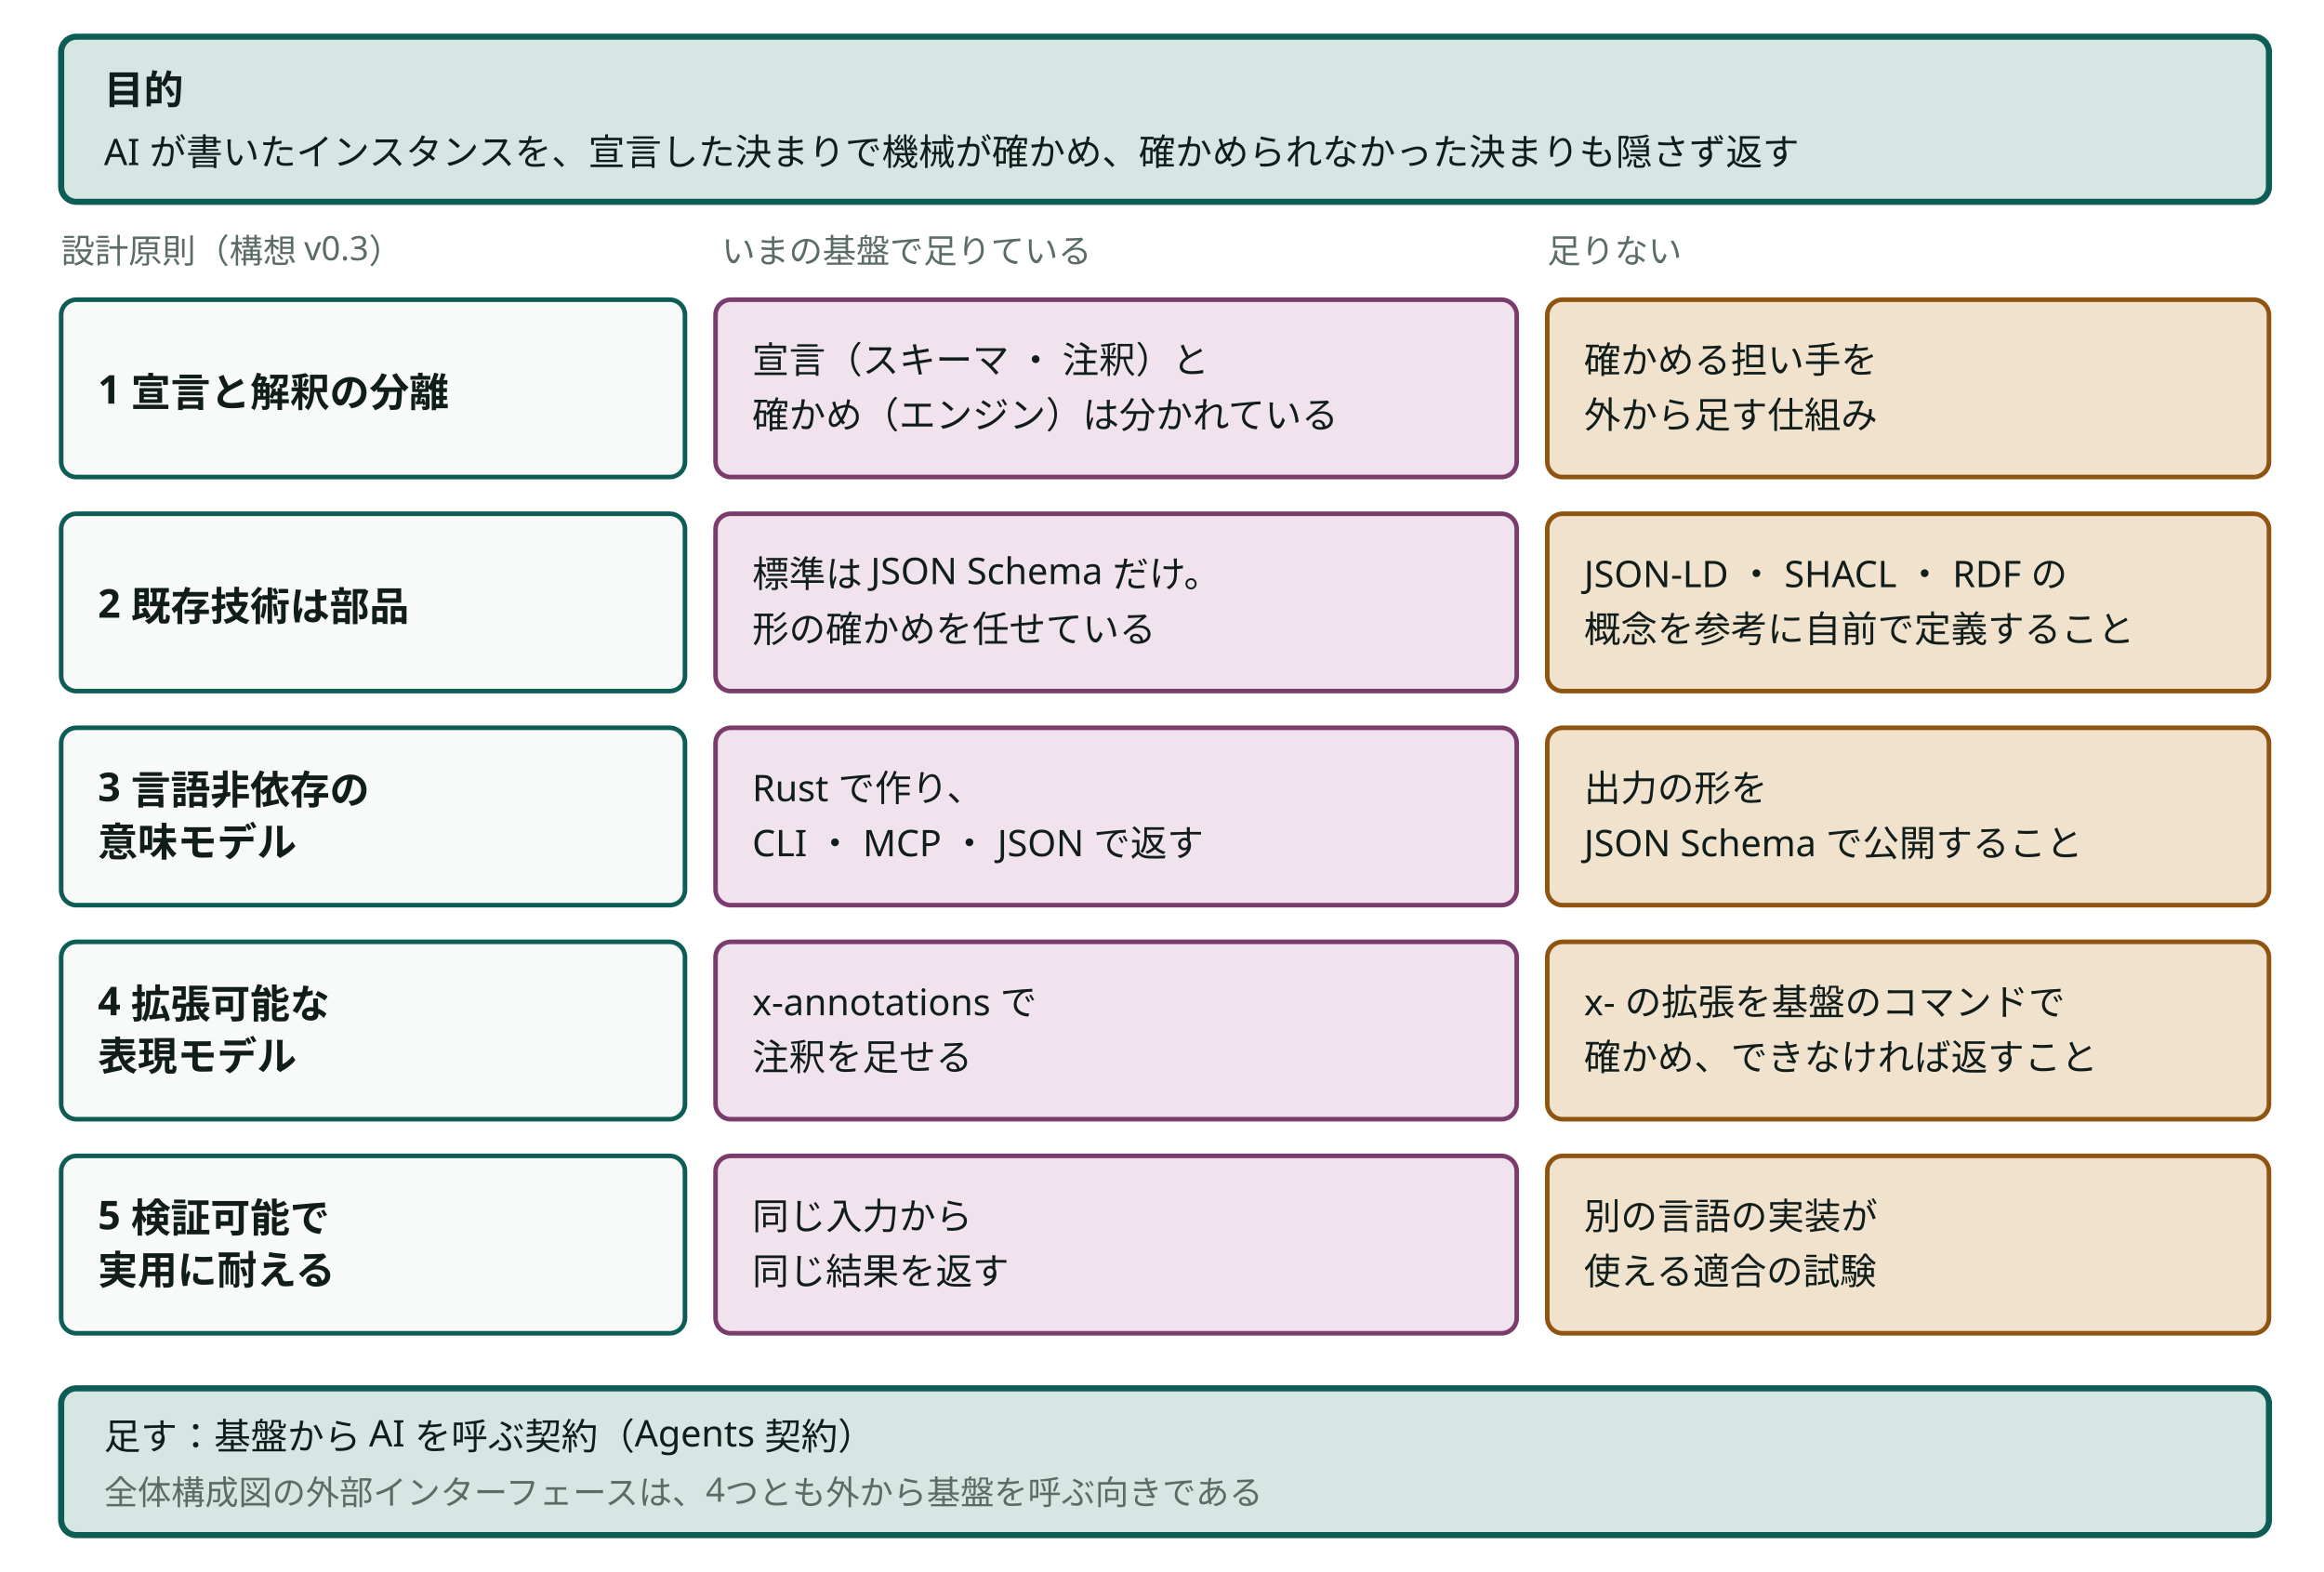
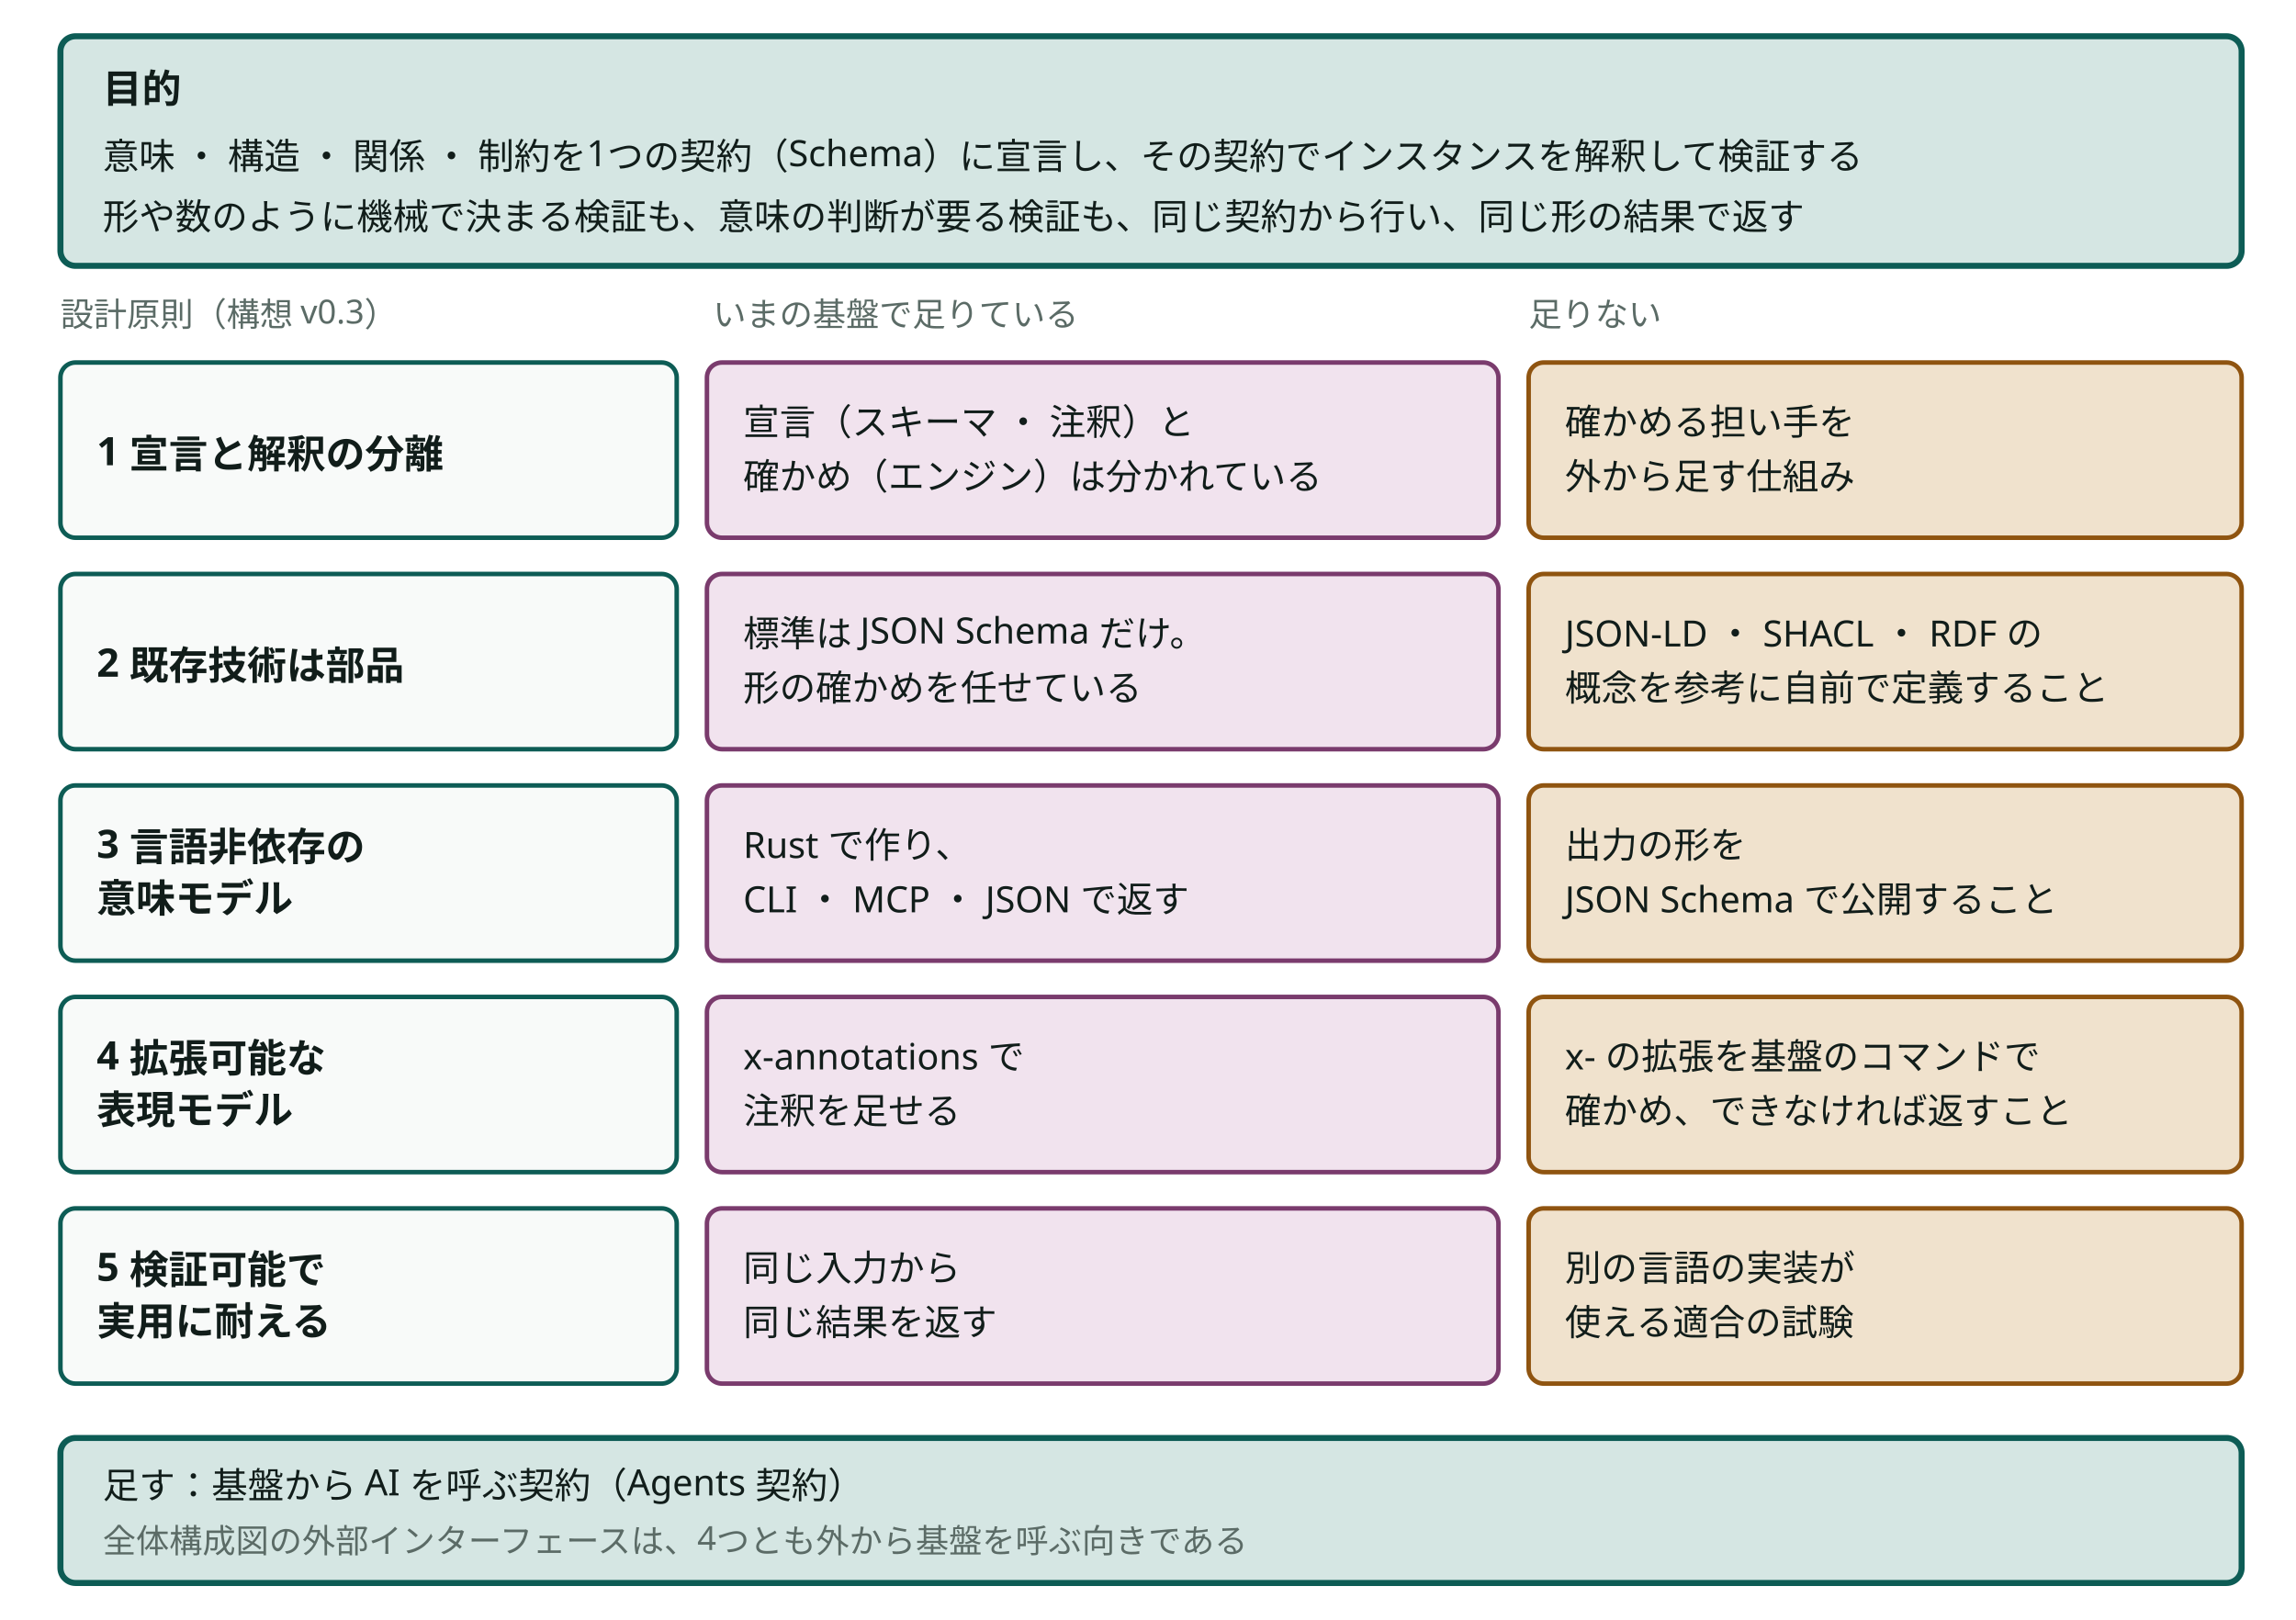
- <svg viewBox="0 0 760 514" style="min-width:640px" role="img" aria-label="基盤の目的と、5つの設計原則のいまの基盤で足りているもの ・ 足りないもの" class="dsvg">
+ <svg viewBox="0 0 760 536" style="min-width:640px" role="img" aria-label="基盤の目的と、5つの設計原則のいまの基盤で足りているもの ・ 足りないもの" class="dsvg">
  <style data-dsvg="dark">.dsvg .box.focus{fill:var(--dsvg-accent-bg,#D5E6E3);stroke:var(--dsvg-accent,#0D5C55)}.dsvg .title{fill:var(--dsvg-ink,#111D1A);font-size:13px;font-weight:700}.dsvg .label{fill:var(--dsvg-ink,#111D1A);font-size:12px}.dsvg .note{fill:var(--dsvg-ink-soft,#5B6B66);font-size:11px}.dsvg .box{fill:var(--dsvg-box-fill,#F8FAF9);stroke:var(--dsvg-accent,#0D5C55)}.dsvg .box.kind-1{fill:var(--dsvg-kind-1-bg,#F1E3EE);stroke:var(--dsvg-kind-1,#7A3B6D)}.dsvg .box.warn{fill:var(--dsvg-warn-bg,#F0E2CD);stroke:var(--dsvg-warn,#8F5410)}@media (prefers-color-scheme:dark){:root:not([data-theme="light"]) .dsvg,.dsvg:root:not([data-theme="light"]){--dsvg-accent-bg:#173330;--dsvg-accent:#6CC9B8;--dsvg-ink:#E6EEEB;--dsvg-ink-soft:#9DADA8;--dsvg-box-fill:#16211E;--dsvg-kind-1-bg:#2E1F2B;--dsvg-kind-1:#D094C2;--dsvg-warn-bg:#33281A;--dsvg-warn:#D9A35F}}:root[data-theme="dark"] .dsvg{--dsvg-accent-bg:#173330;--dsvg-accent:#6CC9B8;--dsvg-ink:#E6EEEB;--dsvg-ink-soft:#9DADA8;--dsvg-box-fill:#16211E;--dsvg-kind-1-bg:#2E1F2B;--dsvg-kind-1:#D094C2;--dsvg-warn-bg:#33281A;--dsvg-warn:#D9A35F}</style>
-   <rect class="box focus" x="20" y="12" width="722" height="54" fill="#D5E6E3" stroke="#0D5C55" stroke-width="2" rx="5" />
+   <rect class="box focus" x="20" y="12" width="722" height="76" fill="#D5E6E3" stroke="#0D5C55" stroke-width="2" rx="5" />
  <text class="title" x="34" y="34" font-family="Noto Sans JP, Hiragino Kaku Gothic ProN, sans-serif" font-size="13" font-weight="700" fill="#111D1A">目的</text>
-   <text class="label" x="34" y="54" font-family="Noto Sans JP, Hiragino Kaku Gothic ProN, sans-serif" font-size="12" fill="#111D1A">AI が書いたインスタンスを、宣言した決まりで機械が確かめ、確かめられなかった決まりも隠さず返す</text>
-   <text class="note" x="20" y="86" font-family="Noto Sans JP, Hiragino Kaku Gothic ProN, sans-serif" font-size="11" fill="#5B6B66">設計原則（構想 v0.3）</text>
-   <text class="note" x="236" y="86" font-family="Noto Sans JP, Hiragino Kaku Gothic ProN, sans-serif" font-size="11" fill="#5B6B66">いまの基盤で足りている</text>
-   <text class="note" x="506" y="86" font-family="Noto Sans JP, Hiragino Kaku Gothic ProN, sans-serif" font-size="11" fill="#5B6B66">足りない</text>
-   <rect class="box" x="20" y="98" width="204" height="58" fill="#F8FAF9" stroke="#0D5C55" stroke-width="1.5" rx="5" />
-   <text class="title" x="32" y="132" font-family="Noto Sans JP, Hiragino Kaku Gothic ProN, sans-serif" font-size="13" font-weight="700" fill="#111D1A">1 宣言と解釈の分離</text>
-   <rect class="box kind-1" x="234" y="98" width="262" height="58" fill="#F1E3EE" stroke="#7A3B6D" stroke-width="1.5" rx="5" />
-   <text class="label" x="246" y="122" font-family="Noto Sans JP, Hiragino Kaku Gothic ProN, sans-serif" font-size="12" fill="#111D1A">宣言（スキーマ ・ 注釈）と</text>
-   <text class="label" x="246" y="140" font-family="Noto Sans JP, Hiragino Kaku Gothic ProN, sans-serif" font-size="12" fill="#111D1A">確かめ（エンジン）は分かれている</text>
-   <rect class="box warn" x="506" y="98" width="236" height="58" fill="#F0E2CD" stroke="#8F5410" stroke-width="1.5" rx="5" />
-   <text class="label" x="518" y="122" font-family="Noto Sans JP, Hiragino Kaku Gothic ProN, sans-serif" font-size="12" fill="#111D1A">確かめる担い手を</text>
-   <text class="label" x="518" y="140" font-family="Noto Sans JP, Hiragino Kaku Gothic ProN, sans-serif" font-size="12" fill="#111D1A">外から足す仕組み</text>
-   <rect class="box" x="20" y="168" width="204" height="58" fill="#F8FAF9" stroke="#0D5C55" stroke-width="1.5" rx="5" />
-   <text class="title" x="32" y="202" font-family="Noto Sans JP, Hiragino Kaku Gothic ProN, sans-serif" font-size="13" font-weight="700" fill="#111D1A">2 既存技術は部品</text>
-   <rect class="box kind-1" x="234" y="168" width="262" height="58" fill="#F1E3EE" stroke="#7A3B6D" stroke-width="1.5" rx="5" />
-   <text class="label" x="246" y="192" font-family="Noto Sans JP, Hiragino Kaku Gothic ProN, sans-serif" font-size="12" fill="#111D1A">標準は JSON Schema だけ。</text>
-   <text class="label" x="246" y="210" font-family="Noto Sans JP, Hiragino Kaku Gothic ProN, sans-serif" font-size="12" fill="#111D1A">形の確かめを任せている</text>
-   <rect class="box warn" x="506" y="168" width="236" height="58" fill="#F0E2CD" stroke="#8F5410" stroke-width="1.5" rx="5" />
-   <text class="label" x="518" y="192" font-family="Noto Sans JP, Hiragino Kaku Gothic ProN, sans-serif" font-size="12" fill="#111D1A">JSON-LD ・ SHACL ・ RDF の</text>
-   <text class="label" x="518" y="210" font-family="Noto Sans JP, Hiragino Kaku Gothic ProN, sans-serif" font-size="12" fill="#111D1A">概念を参考に自前で定義すること</text>
-   <rect class="box" x="20" y="238" width="204" height="58" fill="#F8FAF9" stroke="#0D5C55" stroke-width="1.5" rx="5" />
-   <text class="title" x="32" y="262" font-family="Noto Sans JP, Hiragino Kaku Gothic ProN, sans-serif" font-size="13" font-weight="700" fill="#111D1A">3 言語非依存の</text>
-   <text class="title" x="32" y="280" font-family="Noto Sans JP, Hiragino Kaku Gothic ProN, sans-serif" font-size="13" font-weight="700" fill="#111D1A">意味モデル</text>
-   <rect class="box kind-1" x="234" y="238" width="262" height="58" fill="#F1E3EE" stroke="#7A3B6D" stroke-width="1.5" rx="5" />
-   <text class="label" x="246" y="262" font-family="Noto Sans JP, Hiragino Kaku Gothic ProN, sans-serif" font-size="12" fill="#111D1A">Rust で作り、</text>
-   <text class="label" x="246" y="280" font-family="Noto Sans JP, Hiragino Kaku Gothic ProN, sans-serif" font-size="12" fill="#111D1A">CLI ・ MCP ・ JSON で返す</text>
-   <rect class="box warn" x="506" y="238" width="236" height="58" fill="#F0E2CD" stroke="#8F5410" stroke-width="1.5" rx="5" />
-   <text class="label" x="518" y="262" font-family="Noto Sans JP, Hiragino Kaku Gothic ProN, sans-serif" font-size="12" fill="#111D1A">出力の形を</text>
-   <text class="label" x="518" y="280" font-family="Noto Sans JP, Hiragino Kaku Gothic ProN, sans-serif" font-size="12" fill="#111D1A">JSON Schema で公開すること</text>
-   <rect class="box" x="20" y="308" width="204" height="58" fill="#F8FAF9" stroke="#0D5C55" stroke-width="1.5" rx="5" />
-   <text class="title" x="32" y="332" font-family="Noto Sans JP, Hiragino Kaku Gothic ProN, sans-serif" font-size="13" font-weight="700" fill="#111D1A">4 拡張可能な</text>
-   <text class="title" x="32" y="350" font-family="Noto Sans JP, Hiragino Kaku Gothic ProN, sans-serif" font-size="13" font-weight="700" fill="#111D1A">表現モデル</text>
-   <rect class="box kind-1" x="234" y="308" width="262" height="58" fill="#F1E3EE" stroke="#7A3B6D" stroke-width="1.5" rx="5" />
-   <text class="label" x="246" y="332" font-family="Noto Sans JP, Hiragino Kaku Gothic ProN, sans-serif" font-size="12" fill="#111D1A">x-annotations で</text>
-   <text class="label" x="246" y="350" font-family="Noto Sans JP, Hiragino Kaku Gothic ProN, sans-serif" font-size="12" fill="#111D1A">注釈を足せる</text>
-   <rect class="box warn" x="506" y="308" width="236" height="58" fill="#F0E2CD" stroke="#8F5410" stroke-width="1.5" rx="5" />
-   <text class="label" x="518" y="332" font-family="Noto Sans JP, Hiragino Kaku Gothic ProN, sans-serif" font-size="12" fill="#111D1A">x- の拡張を基盤のコマンドで</text>
-   <text class="label" x="518" y="350" font-family="Noto Sans JP, Hiragino Kaku Gothic ProN, sans-serif" font-size="12" fill="#111D1A">確かめ、できなければ返すこと</text>
-   <rect class="box" x="20" y="378" width="204" height="58" fill="#F8FAF9" stroke="#0D5C55" stroke-width="1.5" rx="5" />
-   <text class="title" x="32" y="402" font-family="Noto Sans JP, Hiragino Kaku Gothic ProN, sans-serif" font-size="13" font-weight="700" fill="#111D1A">5 検証可能で</text>
-   <text class="title" x="32" y="420" font-family="Noto Sans JP, Hiragino Kaku Gothic ProN, sans-serif" font-size="13" font-weight="700" fill="#111D1A">実用に耐える</text>
-   <rect class="box kind-1" x="234" y="378" width="262" height="58" fill="#F1E3EE" stroke="#7A3B6D" stroke-width="1.5" rx="5" />
-   <text class="label" x="246" y="402" font-family="Noto Sans JP, Hiragino Kaku Gothic ProN, sans-serif" font-size="12" fill="#111D1A">同じ入力から</text>
-   <text class="label" x="246" y="420" font-family="Noto Sans JP, Hiragino Kaku Gothic ProN, sans-serif" font-size="12" fill="#111D1A">同じ結果を返す</text>
-   <rect class="box warn" x="506" y="378" width="236" height="58" fill="#F0E2CD" stroke="#8F5410" stroke-width="1.5" rx="5" />
-   <text class="label" x="518" y="402" font-family="Noto Sans JP, Hiragino Kaku Gothic ProN, sans-serif" font-size="12" fill="#111D1A">別の言語の実装が</text>
-   <text class="label" x="518" y="420" font-family="Noto Sans JP, Hiragino Kaku Gothic ProN, sans-serif" font-size="12" fill="#111D1A">使える適合の試験</text>
-   <rect class="box focus" x="20" y="454" width="722" height="48" fill="#D5E6E3" stroke="#0D5C55" stroke-width="2" rx="5" />
-   <text class="label" x="34" y="474" font-family="Noto Sans JP, Hiragino Kaku Gothic ProN, sans-serif" font-size="12" fill="#111D1A">足す：基盤から AI を呼ぶ契約（Agents 契約）</text>
-   <text class="note" x="34" y="492" font-family="Noto Sans JP, Hiragino Kaku Gothic ProN, sans-serif" font-size="11" fill="#5B6B66">全体構成図の外部インターフェースは、4つとも外から基盤を呼ぶ向きである</text>
+   <text class="label" x="34" y="56" font-family="Noto Sans JP, Hiragino Kaku Gothic ProN, sans-serif" font-size="12" fill="#111D1A">意味 ・ 構造 ・ 関係 ・ 制約を1つの契約（Schema）に宣言し、その契約でインスタンスを解釈して検証する</text>
+   <text class="label" x="34" y="76" font-family="Noto Sans JP, Hiragino Kaku Gothic ProN, sans-serif" font-size="12" fill="#111D1A">形や数のように機械で決まる検証も、意味の判断が要る検証も、同じ契約から行い、同じ形の結果で返す</text>
+   <text class="note" x="20" y="108" font-family="Noto Sans JP, Hiragino Kaku Gothic ProN, sans-serif" font-size="11" fill="#5B6B66">設計原則（構想 v0.3）</text>
+   <text class="note" x="236" y="108" font-family="Noto Sans JP, Hiragino Kaku Gothic ProN, sans-serif" font-size="11" fill="#5B6B66">いまの基盤で足りている</text>
+   <text class="note" x="506" y="108" font-family="Noto Sans JP, Hiragino Kaku Gothic ProN, sans-serif" font-size="11" fill="#5B6B66">足りない</text>
+   <rect class="box" x="20" y="120" width="204" height="58" fill="#F8FAF9" stroke="#0D5C55" stroke-width="1.5" rx="5" />
+   <text class="title" x="32" y="154" font-family="Noto Sans JP, Hiragino Kaku Gothic ProN, sans-serif" font-size="13" font-weight="700" fill="#111D1A">1 宣言と解釈の分離</text>
+   <rect class="box kind-1" x="234" y="120" width="262" height="58" fill="#F1E3EE" stroke="#7A3B6D" stroke-width="1.5" rx="5" />
+   <text class="label" x="246" y="144" font-family="Noto Sans JP, Hiragino Kaku Gothic ProN, sans-serif" font-size="12" fill="#111D1A">宣言（スキーマ ・ 注釈）と</text>
+   <text class="label" x="246" y="162" font-family="Noto Sans JP, Hiragino Kaku Gothic ProN, sans-serif" font-size="12" fill="#111D1A">確かめ（エンジン）は分かれている</text>
+   <rect class="box warn" x="506" y="120" width="236" height="58" fill="#F0E2CD" stroke="#8F5410" stroke-width="1.5" rx="5" />
+   <text class="label" x="518" y="144" font-family="Noto Sans JP, Hiragino Kaku Gothic ProN, sans-serif" font-size="12" fill="#111D1A">確かめる担い手を</text>
+   <text class="label" x="518" y="162" font-family="Noto Sans JP, Hiragino Kaku Gothic ProN, sans-serif" font-size="12" fill="#111D1A">外から足す仕組み</text>
+   <rect class="box" x="20" y="190" width="204" height="58" fill="#F8FAF9" stroke="#0D5C55" stroke-width="1.5" rx="5" />
+   <text class="title" x="32" y="224" font-family="Noto Sans JP, Hiragino Kaku Gothic ProN, sans-serif" font-size="13" font-weight="700" fill="#111D1A">2 既存技術は部品</text>
+   <rect class="box kind-1" x="234" y="190" width="262" height="58" fill="#F1E3EE" stroke="#7A3B6D" stroke-width="1.5" rx="5" />
+   <text class="label" x="246" y="214" font-family="Noto Sans JP, Hiragino Kaku Gothic ProN, sans-serif" font-size="12" fill="#111D1A">標準は JSON Schema だけ。</text>
+   <text class="label" x="246" y="232" font-family="Noto Sans JP, Hiragino Kaku Gothic ProN, sans-serif" font-size="12" fill="#111D1A">形の確かめを任せている</text>
+   <rect class="box warn" x="506" y="190" width="236" height="58" fill="#F0E2CD" stroke="#8F5410" stroke-width="1.5" rx="5" />
+   <text class="label" x="518" y="214" font-family="Noto Sans JP, Hiragino Kaku Gothic ProN, sans-serif" font-size="12" fill="#111D1A">JSON-LD ・ SHACL ・ RDF の</text>
+   <text class="label" x="518" y="232" font-family="Noto Sans JP, Hiragino Kaku Gothic ProN, sans-serif" font-size="12" fill="#111D1A">概念を参考に自前で定義すること</text>
+   <rect class="box" x="20" y="260" width="204" height="58" fill="#F8FAF9" stroke="#0D5C55" stroke-width="1.5" rx="5" />
+   <text class="title" x="32" y="284" font-family="Noto Sans JP, Hiragino Kaku Gothic ProN, sans-serif" font-size="13" font-weight="700" fill="#111D1A">3 言語非依存の</text>
+   <text class="title" x="32" y="302" font-family="Noto Sans JP, Hiragino Kaku Gothic ProN, sans-serif" font-size="13" font-weight="700" fill="#111D1A">意味モデル</text>
+   <rect class="box kind-1" x="234" y="260" width="262" height="58" fill="#F1E3EE" stroke="#7A3B6D" stroke-width="1.5" rx="5" />
+   <text class="label" x="246" y="284" font-family="Noto Sans JP, Hiragino Kaku Gothic ProN, sans-serif" font-size="12" fill="#111D1A">Rust で作り、</text>
+   <text class="label" x="246" y="302" font-family="Noto Sans JP, Hiragino Kaku Gothic ProN, sans-serif" font-size="12" fill="#111D1A">CLI ・ MCP ・ JSON で返す</text>
+   <rect class="box warn" x="506" y="260" width="236" height="58" fill="#F0E2CD" stroke="#8F5410" stroke-width="1.5" rx="5" />
+   <text class="label" x="518" y="284" font-family="Noto Sans JP, Hiragino Kaku Gothic ProN, sans-serif" font-size="12" fill="#111D1A">出力の形を</text>
+   <text class="label" x="518" y="302" font-family="Noto Sans JP, Hiragino Kaku Gothic ProN, sans-serif" font-size="12" fill="#111D1A">JSON Schema で公開すること</text>
+   <rect class="box" x="20" y="330" width="204" height="58" fill="#F8FAF9" stroke="#0D5C55" stroke-width="1.5" rx="5" />
+   <text class="title" x="32" y="354" font-family="Noto Sans JP, Hiragino Kaku Gothic ProN, sans-serif" font-size="13" font-weight="700" fill="#111D1A">4 拡張可能な</text>
+   <text class="title" x="32" y="372" font-family="Noto Sans JP, Hiragino Kaku Gothic ProN, sans-serif" font-size="13" font-weight="700" fill="#111D1A">表現モデル</text>
+   <rect class="box kind-1" x="234" y="330" width="262" height="58" fill="#F1E3EE" stroke="#7A3B6D" stroke-width="1.5" rx="5" />
+   <text class="label" x="246" y="354" font-family="Noto Sans JP, Hiragino Kaku Gothic ProN, sans-serif" font-size="12" fill="#111D1A">x-annotations で</text>
+   <text class="label" x="246" y="372" font-family="Noto Sans JP, Hiragino Kaku Gothic ProN, sans-serif" font-size="12" fill="#111D1A">注釈を足せる</text>
+   <rect class="box warn" x="506" y="330" width="236" height="58" fill="#F0E2CD" stroke="#8F5410" stroke-width="1.5" rx="5" />
+   <text class="label" x="518" y="354" font-family="Noto Sans JP, Hiragino Kaku Gothic ProN, sans-serif" font-size="12" fill="#111D1A">x- の拡張を基盤のコマンドで</text>
+   <text class="label" x="518" y="372" font-family="Noto Sans JP, Hiragino Kaku Gothic ProN, sans-serif" font-size="12" fill="#111D1A">確かめ、できなければ返すこと</text>
+   <rect class="box" x="20" y="400" width="204" height="58" fill="#F8FAF9" stroke="#0D5C55" stroke-width="1.5" rx="5" />
+   <text class="title" x="32" y="424" font-family="Noto Sans JP, Hiragino Kaku Gothic ProN, sans-serif" font-size="13" font-weight="700" fill="#111D1A">5 検証可能で</text>
+   <text class="title" x="32" y="442" font-family="Noto Sans JP, Hiragino Kaku Gothic ProN, sans-serif" font-size="13" font-weight="700" fill="#111D1A">実用に耐える</text>
+   <rect class="box kind-1" x="234" y="400" width="262" height="58" fill="#F1E3EE" stroke="#7A3B6D" stroke-width="1.5" rx="5" />
+   <text class="label" x="246" y="424" font-family="Noto Sans JP, Hiragino Kaku Gothic ProN, sans-serif" font-size="12" fill="#111D1A">同じ入力から</text>
+   <text class="label" x="246" y="442" font-family="Noto Sans JP, Hiragino Kaku Gothic ProN, sans-serif" font-size="12" fill="#111D1A">同じ結果を返す</text>
+   <rect class="box warn" x="506" y="400" width="236" height="58" fill="#F0E2CD" stroke="#8F5410" stroke-width="1.5" rx="5" />
+   <text class="label" x="518" y="424" font-family="Noto Sans JP, Hiragino Kaku Gothic ProN, sans-serif" font-size="12" fill="#111D1A">別の言語の実装が</text>
+   <text class="label" x="518" y="442" font-family="Noto Sans JP, Hiragino Kaku Gothic ProN, sans-serif" font-size="12" fill="#111D1A">使える適合の試験</text>
+   <rect class="box focus" x="20" y="476" width="722" height="48" fill="#D5E6E3" stroke="#0D5C55" stroke-width="2" rx="5" />
+   <text class="label" x="34" y="496" font-family="Noto Sans JP, Hiragino Kaku Gothic ProN, sans-serif" font-size="12" fill="#111D1A">足す：基盤から AI を呼ぶ契約（Agents 契約）</text>
+   <text class="note" x="34" y="514" font-family="Noto Sans JP, Hiragino Kaku Gothic ProN, sans-serif" font-size="11" fill="#5B6B66">全体構成図の外部インターフェースは、4つとも外から基盤を呼ぶ向きである</text>
</svg>
